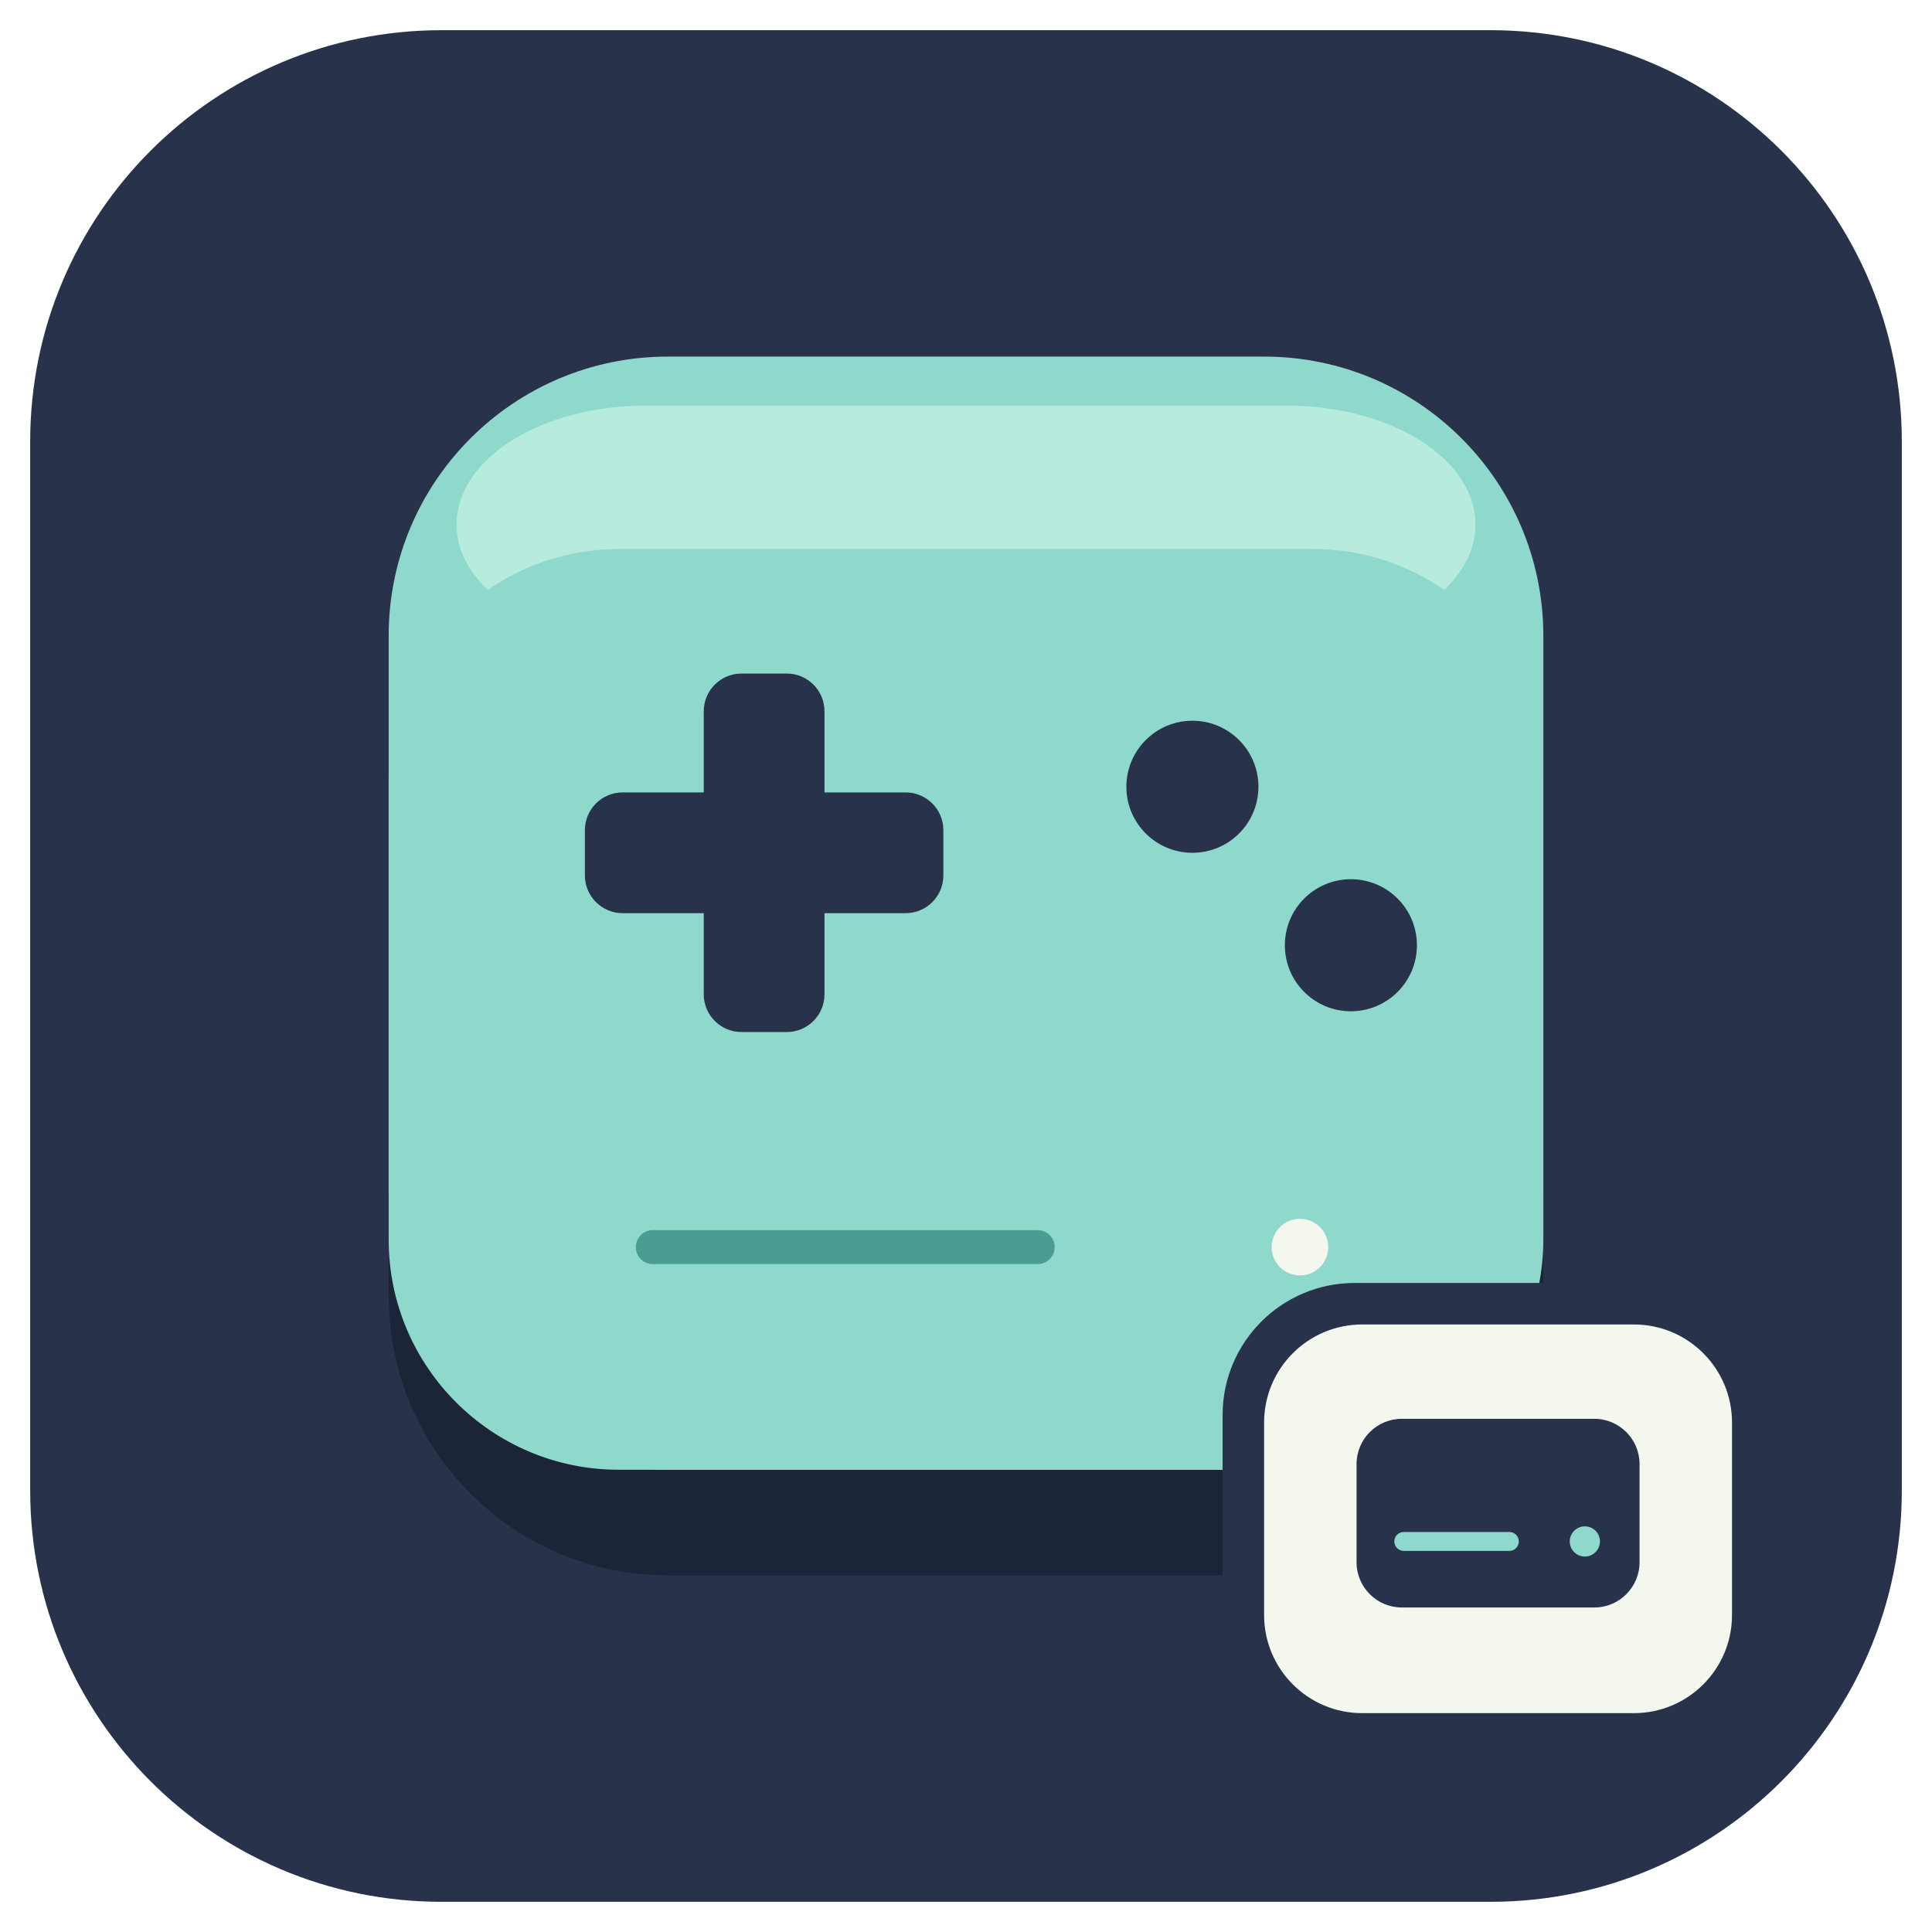
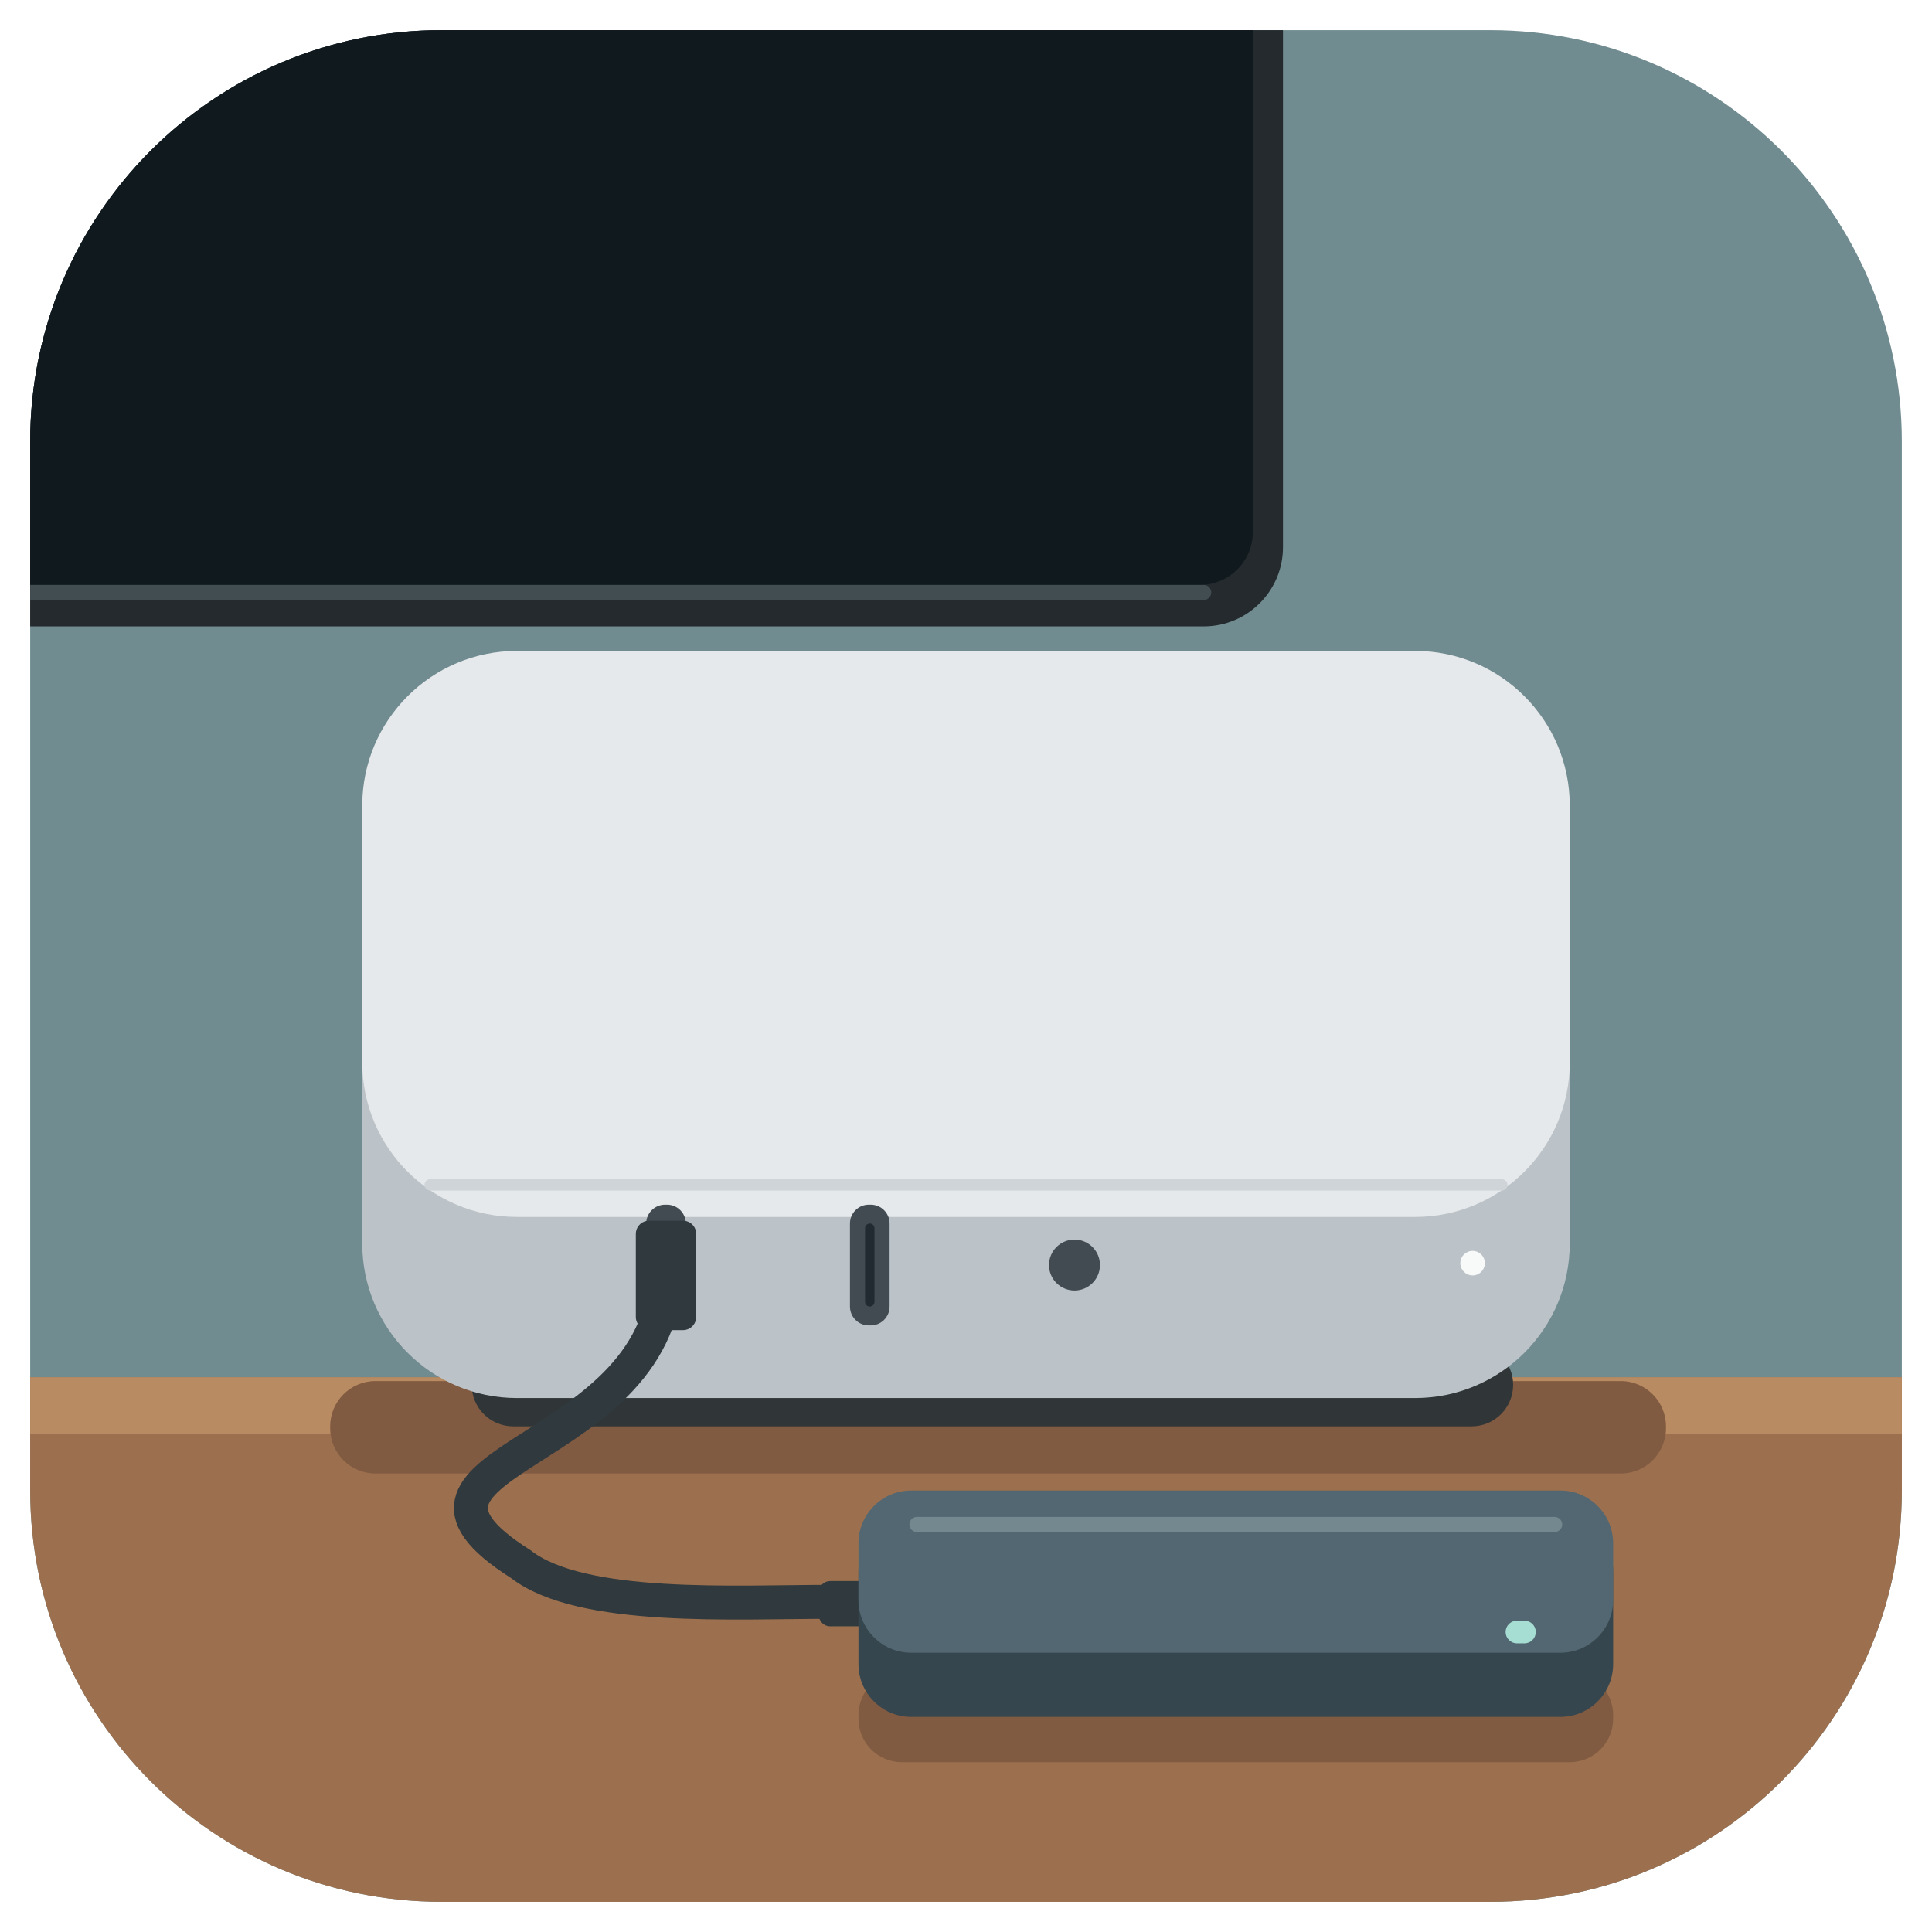
<svg xmlns="http://www.w3.org/2000/svg" width="1024" height="1024" viewBox="0 0 1024 1024" role="img" aria-labelledby="title desc">
-   <rect x="16" y="16" width="992" height="992" rx="218" fill="#28334b" />
-   <rect x="206" y="245" width="612" height="590" rx="148" fill="#1c2538" />
-   <rect x="206" y="189" width="612" height="590" rx="148" fill="#8fd9cc" />
-   <rect x="242" y="215" width="540" height="126" rx="100" fill="#b6ebdd" />
-   <rect x="206" y="291" width="612" height="488" rx="122" fill="#8fd9cc" />
-   <g fill="#28334b">
-     <rect x="310" y="420" width="190" height="64" rx="20" />
-     <rect x="373" y="357" width="64" height="190" rx="20" />
-     <circle cx="632" cy="417" r="35" />
-     <circle cx="716" cy="501" r="35" />
+   <defs>
+     <clipPath id="tile">
+       <rect x="16" y="16" width="992" height="992" rx="218" />
+     </clipPath>
+   </defs>
+   <g clip-path="url(#tile)">
+     <rect x="16" y="16" width="992" height="992" fill="#718c91" />
+     <rect x="-160" y="-130" width="840" height="462" rx="42" fill="#242a2d" />
+     <rect x="-144" y="-114" width="808" height="424" rx="28" fill="#10191e" />
+     <rect x="-100" y="310" width="742" height="8" rx="4" fill="#424d52" />
+     <rect x="16" y="730" width="992" height="278" fill="#9c704e" />
+     <rect x="16" y="730" width="992" height="30" fill="#b88b62" />
+     <rect x="175" y="732" width="708" height="49" rx="24" fill="#815b41" />
+     <rect x="250" y="712" width="552" height="44" rx="22" fill="#303638" />
+     <rect x="192" y="455" width="640" height="286" rx="82" fill="#bcc3c8" />
+     <rect x="192" y="345" width="640" height="300" rx="82" fill="#e6e9eb" />
+     <rect x="225" y="625" width="574" height="6" rx="3" fill="#ced4d8" />
+     <g fill="#424b52">
+       <rect x="342.5" y="638.5" width="21" height="64" rx="10" />
+       <rect x="450.5" y="638.5" width="21" height="64" rx="10" />
+       <circle cx="569.5" cy="670.5" r="13.5" />
+     </g>
+     <g fill="#202a30">
+       <rect x="350.5" y="648.5" width="5" height="44" rx="2.5" />
+       <rect x="458.5" y="648.5" width="5" height="44" rx="2.5" />
+     </g>
+     <circle cx="780.5" cy="669.5" r="6.5" fill="#f7faf8" />
+     <path d="M353 670 C355 774 186 772 276 829 C308 854 390 849 440 849" fill="none" stroke="#303a3e" stroke-width="18" stroke-linecap="round" />
+     <rect x="337" y="647" width="32" height="58" rx="7" fill="#303a3e" />
+     <rect x="434" y="838" width="36" height="24" rx="6" fill="#303a3e" />
+     <rect x="455" y="886" width="400" height="48" rx="23" fill="#815b41" />
+     <rect x="455" y="805" width="400" height="105" rx="28" fill="#35464e" />
+     <rect x="455" y="790" width="400" height="86" rx="28" fill="#526771" />
+     <rect x="482" y="804" width="346" height="8" rx="4" fill="#748890" />
+     <rect x="798" y="859" width="16" height="12" rx="6" fill="#a7ded4" />
  </g>
-   <rect x="337" y="652" width="222" height="18" rx="9" fill="#4b9d94" />
-   <circle cx="689" cy="661" r="15" fill="#f4f7ee" />
-   <rect x="648" y="680" width="292" height="250" rx="70" fill="#28334b" />
-   <rect x="670" y="702" width="248" height="206" rx="52" fill="#f4f7ee" />
-   <rect x="719" y="752" width="150" height="100" rx="24" fill="#28334b" />
-   <rect x="739" y="812" width="66" height="10" rx="5" fill="#8fd9cc" />
-   <circle cx="840" cy="817" r="8" fill="#8fd9cc" />
</svg>
